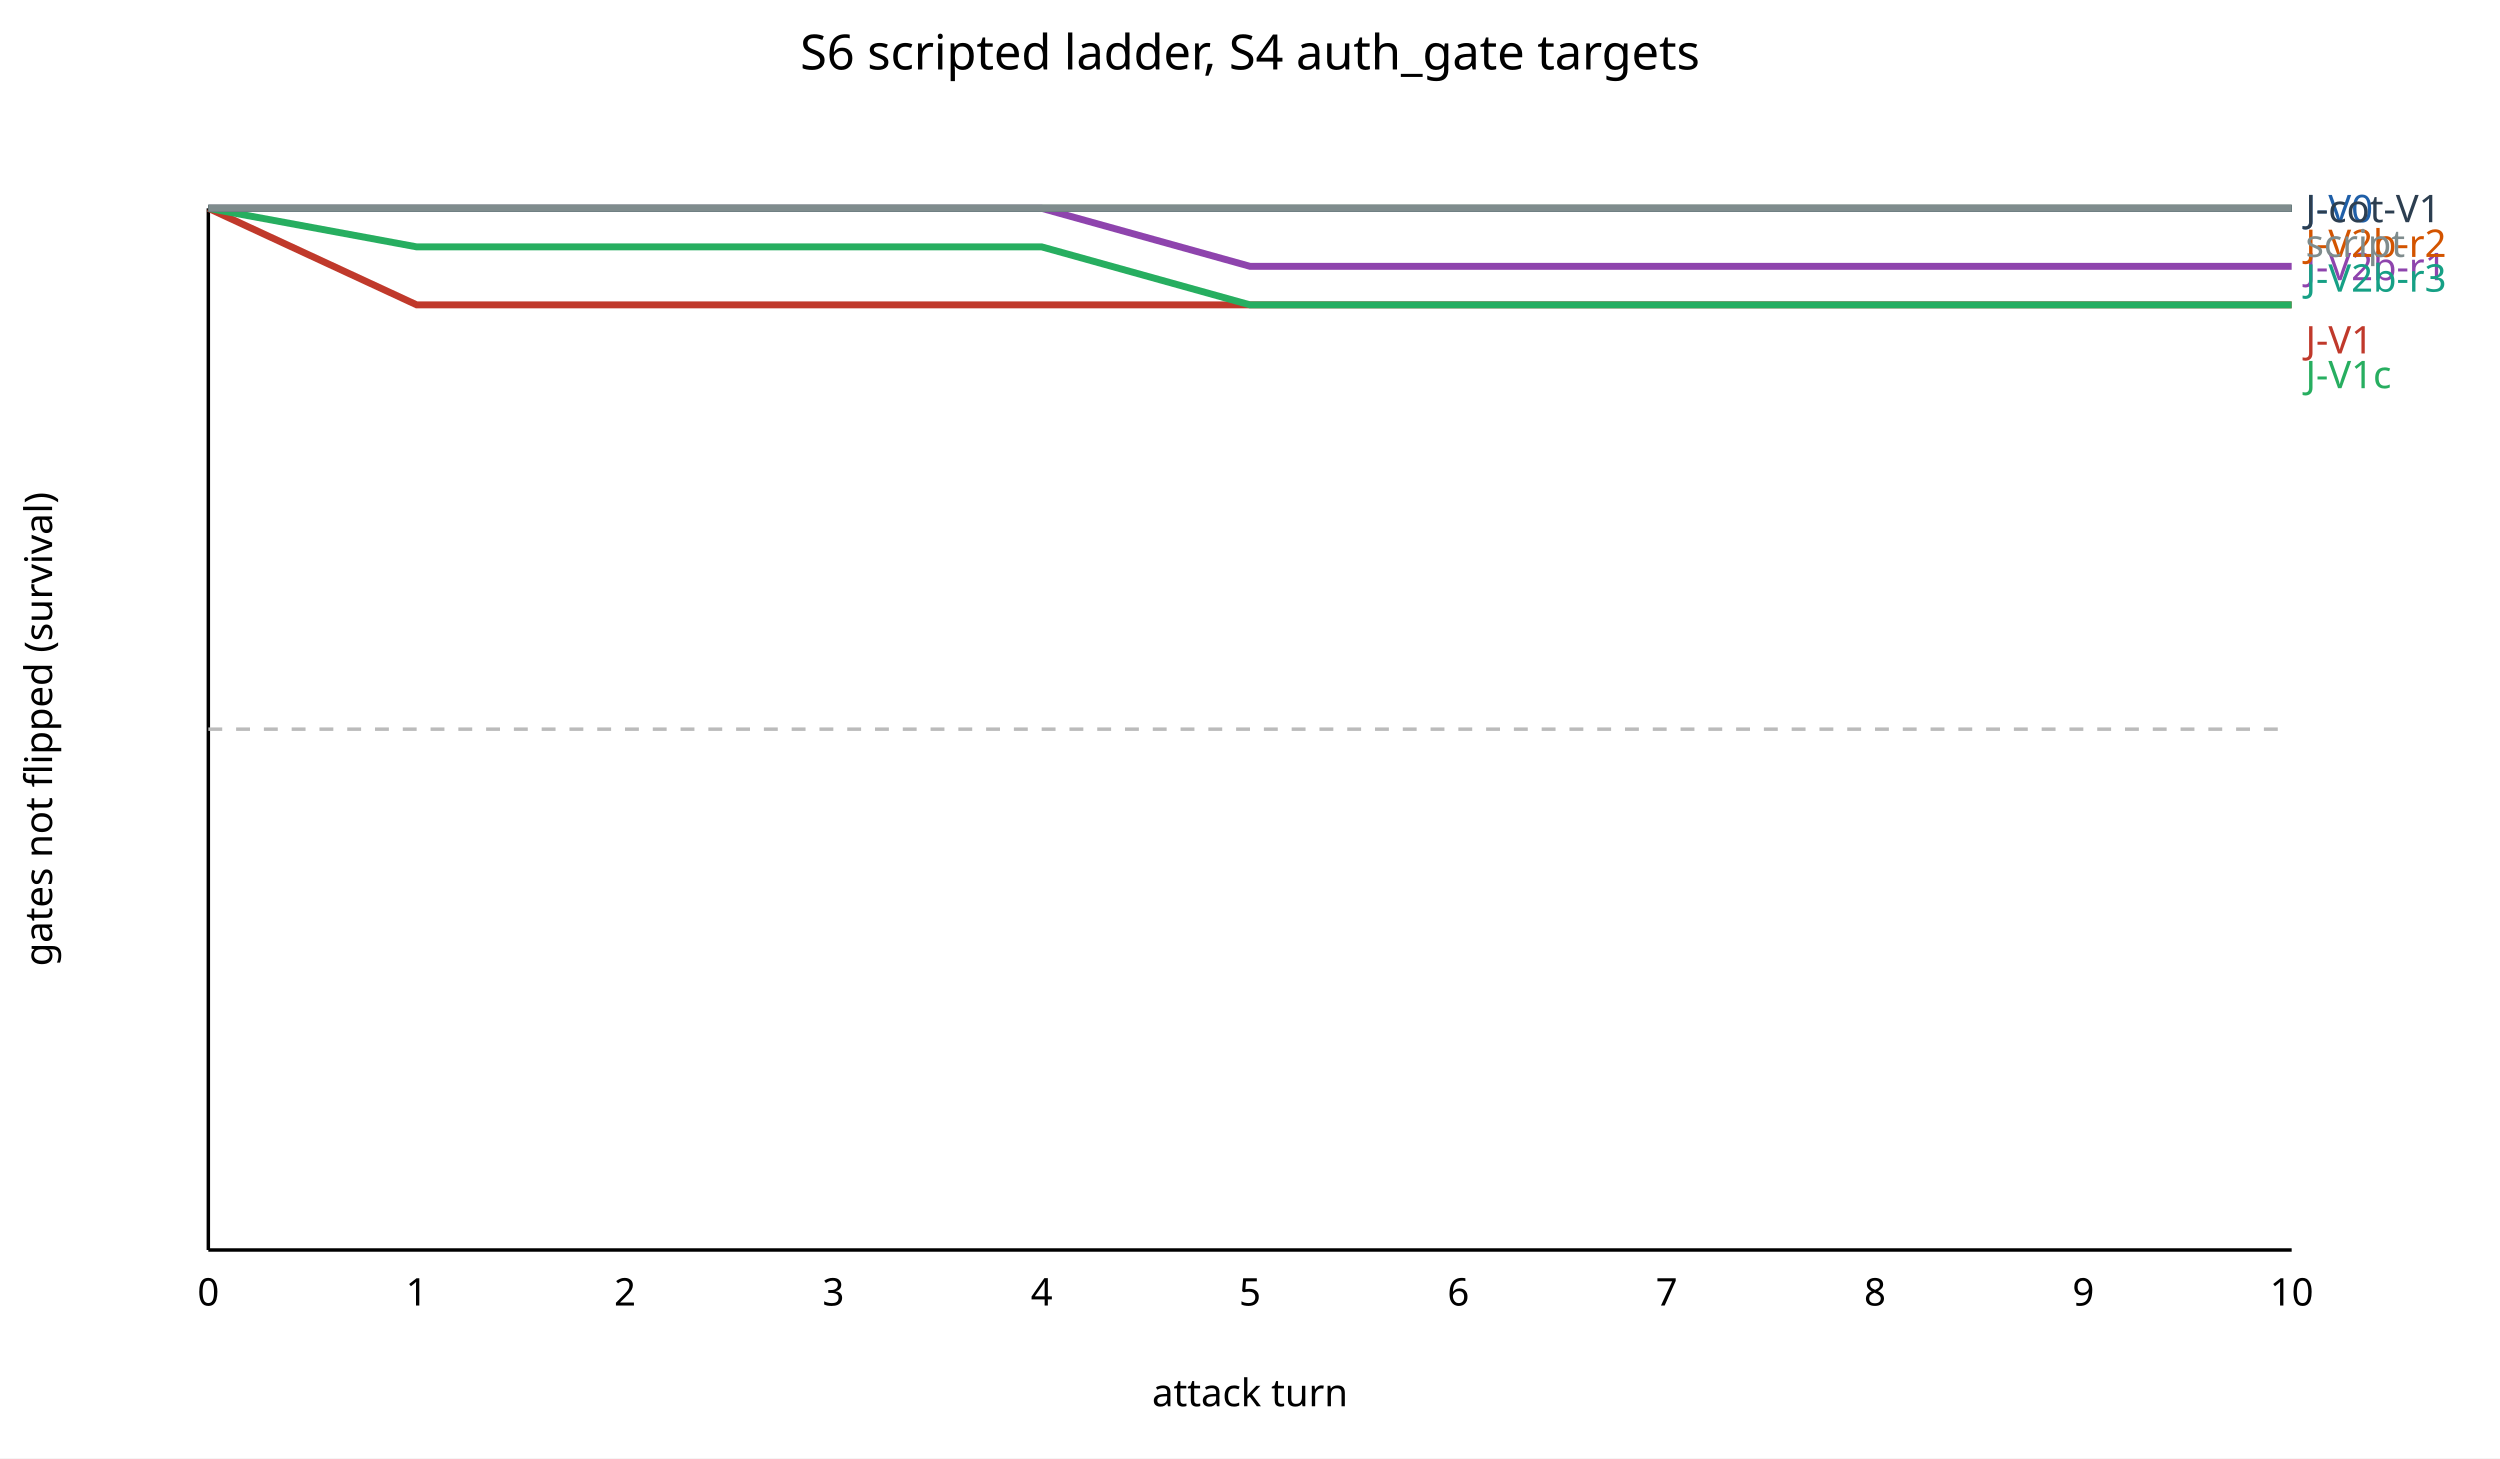
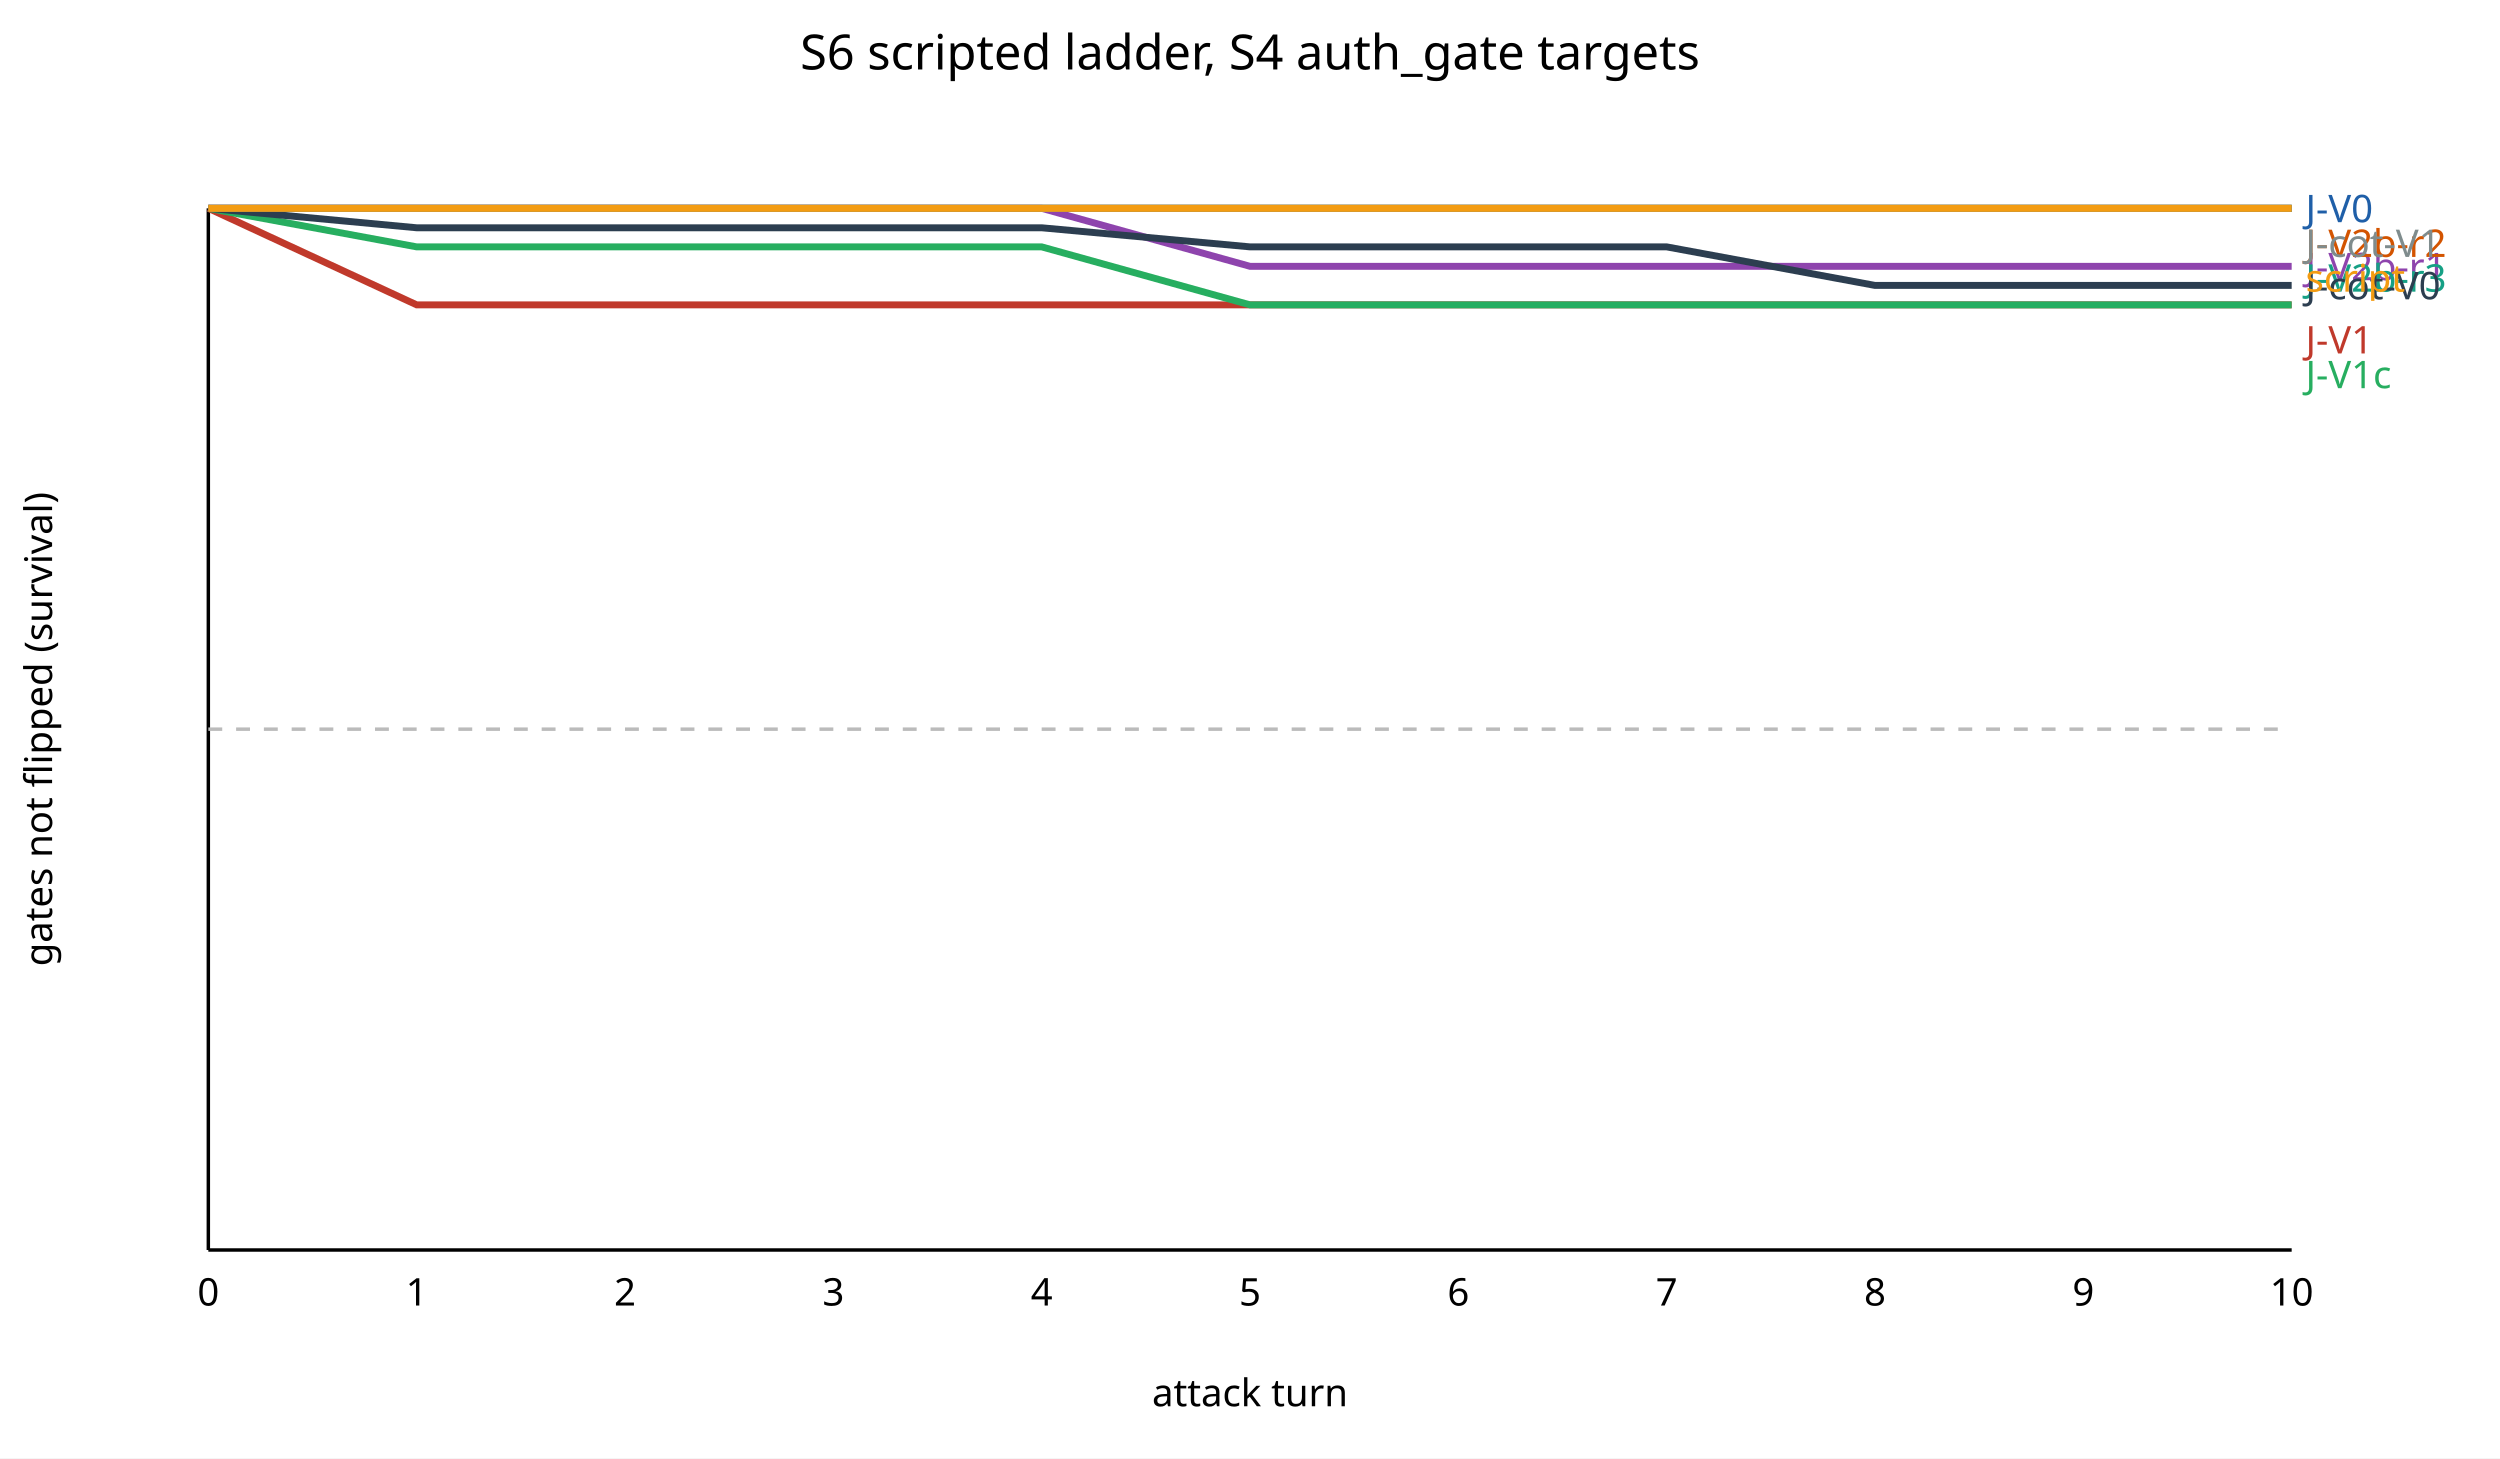
<svg xmlns="http://www.w3.org/2000/svg" width="720" height="420" font-family="sans-serif" font-size="11">
  <rect width="100%" height="100%" fill="white" />
  <text x="360.0" y="20" text-anchor="middle" font-size="14">S6 scripted ladder, S4 auth_gate targets</text>
  <line x1="60" y1="360" x2="660" y2="360" stroke="black" />
  <line x1="60" y1="60" x2="60" y2="360" stroke="black" />
  <line x1="60" y1="210.0" x2="660" y2="210.0" stroke="#bbb" stroke-dasharray="4" />
  <text x="360.0" y="405" text-anchor="middle">attack turn</text>
  <text x="15" y="210.0" transform="rotate(-90 15 210.0)" text-anchor="middle">gates not flipped (survival)</text>
  <text x="60.0" y="376" text-anchor="middle">0</text>
  <text x="120.0" y="376" text-anchor="middle">1</text>
  <text x="180.0" y="376" text-anchor="middle">2</text>
  <text x="240.0" y="376" text-anchor="middle">3</text>
  <text x="300.0" y="376" text-anchor="middle">4</text>
  <text x="360.0" y="376" text-anchor="middle">5</text>
  <text x="420.0" y="376" text-anchor="middle">6</text>
  <text x="480.0" y="376" text-anchor="middle">7</text>
  <text x="540.0" y="376" text-anchor="middle">8</text>
  <text x="600.0" y="376" text-anchor="middle">9</text>
  <text x="660.0" y="376" text-anchor="middle">10</text>
  <path d="M60.0,60.0 L120.0,60.0 L180.0,60.0 L240.0,60.0 L300.0,60.0 L360.0,60.0 L420.0,60.0 L480.0,60.0 L540.0,60.0 L600.0,60.0 L660.0,60.0" fill="none" stroke="#1f5fa8" stroke-width="2" />
  <text x="664" y="64.0" fill="#1f5fa8">J-V0</text>
  <path d="M60.0,60.0 L120.0,87.8 L180.0,87.8 L240.0,87.8 L300.0,87.8 L360.0,87.8 L420.0,87.8 L480.0,87.8 L540.0,87.8 L600.0,87.8 L660.0,87.8" fill="none" stroke="#c0392b" stroke-width="2" />
  <text x="664" y="101.8" fill="#c0392b">J-V1</text>
  <path d="M60.0,60.0 L120.0,71.1 L180.0,71.1 L240.0,71.1 L300.0,71.1 L360.0,87.8 L420.0,87.8 L480.0,87.8 L540.0,87.8 L600.0,87.8 L660.0,87.8" fill="none" stroke="#27ae60" stroke-width="2" />
  <text x="664" y="111.8" fill="#27ae60">J-V1c</text>
  <path d="M60.0,60.0 L120.0,60.0 L180.0,60.0 L240.0,60.0 L300.0,60.0 L360.0,76.7 L420.0,76.7 L480.0,76.7 L540.0,76.7 L600.0,76.7 L660.0,76.7" fill="none" stroke="#8e44ad" stroke-width="2" />
  <text x="664" y="80.7" fill="#8e44ad">J-V2b-r1</text>
  <path d="M60.0,60.0 L120.0,60.0 L180.0,60.0 L240.0,60.0 L300.0,60.0 L360.0,60.0 L420.0,60.0 L480.0,60.0 L540.0,60.0 L600.0,60.0 L660.0,60.0" fill="none" stroke="#d35400" stroke-width="2" />
  <text x="664" y="74.0" fill="#d35400">J-V2b-r2</text>
  <path d="M60.0,60.0 L120.0,60.0 L180.0,60.0 L240.0,60.0 L300.0,60.0 L360.0,60.0 L420.0,60.0 L480.0,60.0 L540.0,60.0 L600.0,60.0 L660.0,60.0" fill="none" stroke="#16a085" stroke-width="2" />
  <text x="664" y="84.0" fill="#16a085">J-V2b-r3</text>
-   <path d="M60.0,60.0 L120.0,60.0 L180.0,60.0 L240.0,60.0 L300.0,60.0 L360.0,60.0 L420.0,60.0 L480.0,60.0 L540.0,60.0 L600.0,60.0 L660.0,60.0" fill="none" stroke="#2c3e50" stroke-width="2" />
-   <text x="664" y="64.0" fill="#2c3e50">J-cot-V1</text>
+   <path d="M60.0,60.0 L120.0,65.6 L180.0,65.6 L240.0,65.6 L300.0,65.6 L360.0,71.1 L420.0,71.1 L480.0,71.1 L540.0,82.2 L600.0,82.2 L660.0,82.2" fill="none" stroke="#2c3e50" stroke-width="2" />
+   <text x="664" y="86.2" fill="#2c3e50">J-cot-V0</text>
  <path d="M60.0,60.0 L120.0,60.0 L180.0,60.0 L240.0,60.0 L300.0,60.0 L360.0,60.0 L420.0,60.0 L480.0,60.0 L540.0,60.0 L600.0,60.0 L660.0,60.0" fill="none" stroke="#7f8c8d" stroke-width="2" />
-   <text x="664" y="74.0" fill="#7f8c8d">script</text>
+   <text x="664" y="74.0" fill="#7f8c8d">J-cot-V1</text>
+   <path d="M60.0,60.0 L120.0,60.0 L180.0,60.0 L240.0,60.0 L300.0,60.0 L360.0,60.0 L420.0,60.0 L480.0,60.0 L540.0,60.0 L600.0,60.0 L660.0,60.0" fill="none" stroke="#f39c12" stroke-width="2" />
+   <text x="664" y="84.0" fill="#f39c12">script</text>
</svg>
